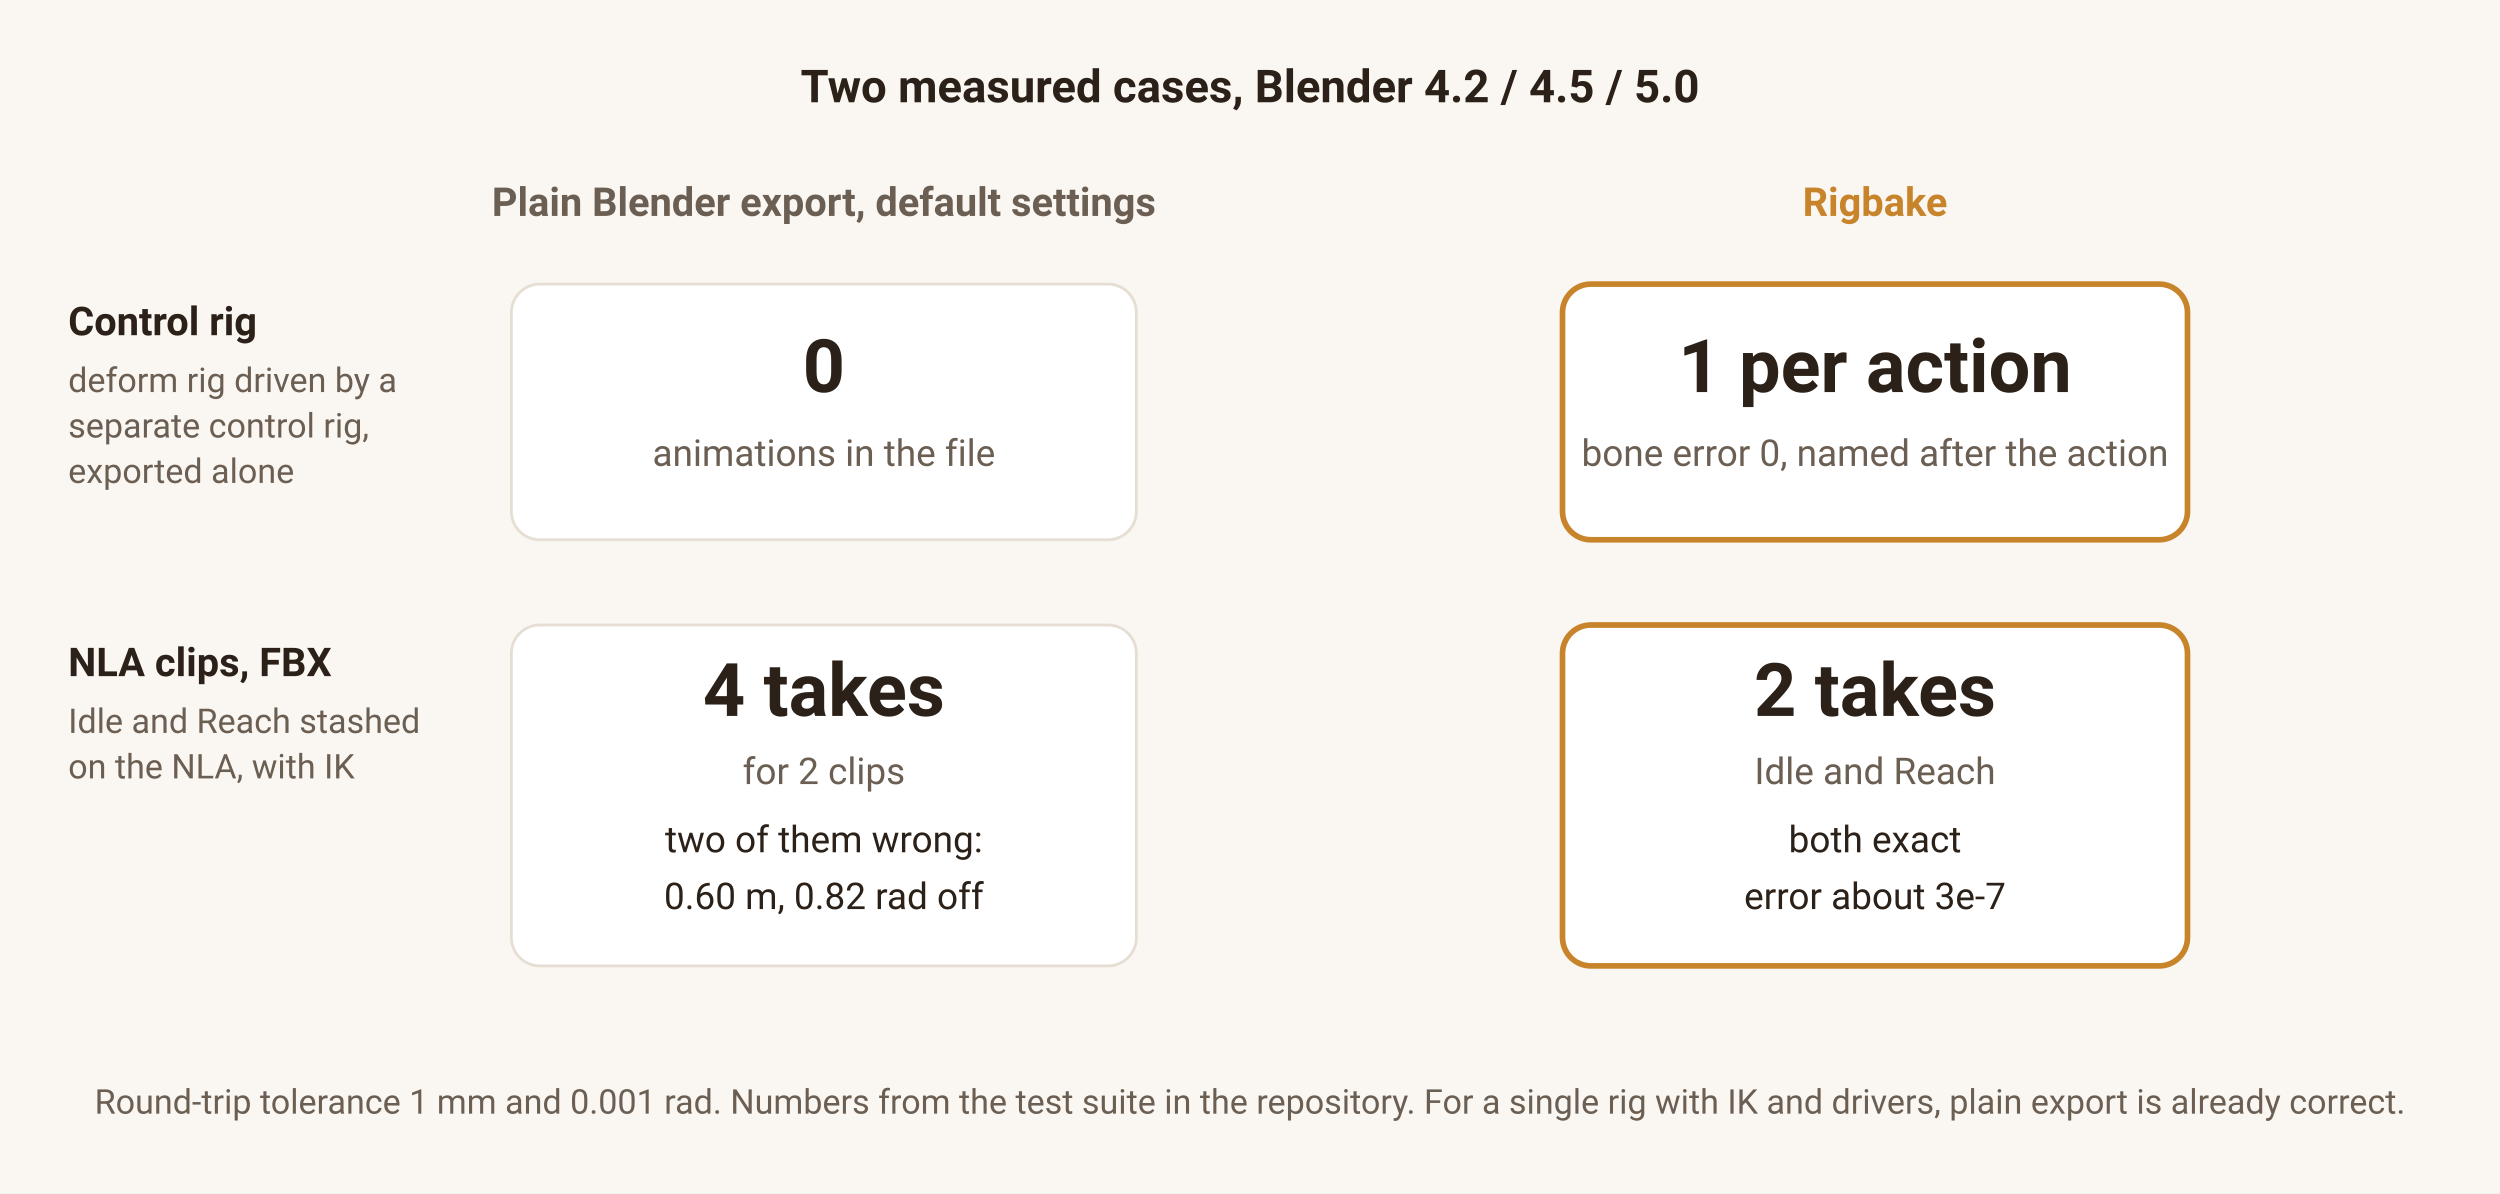
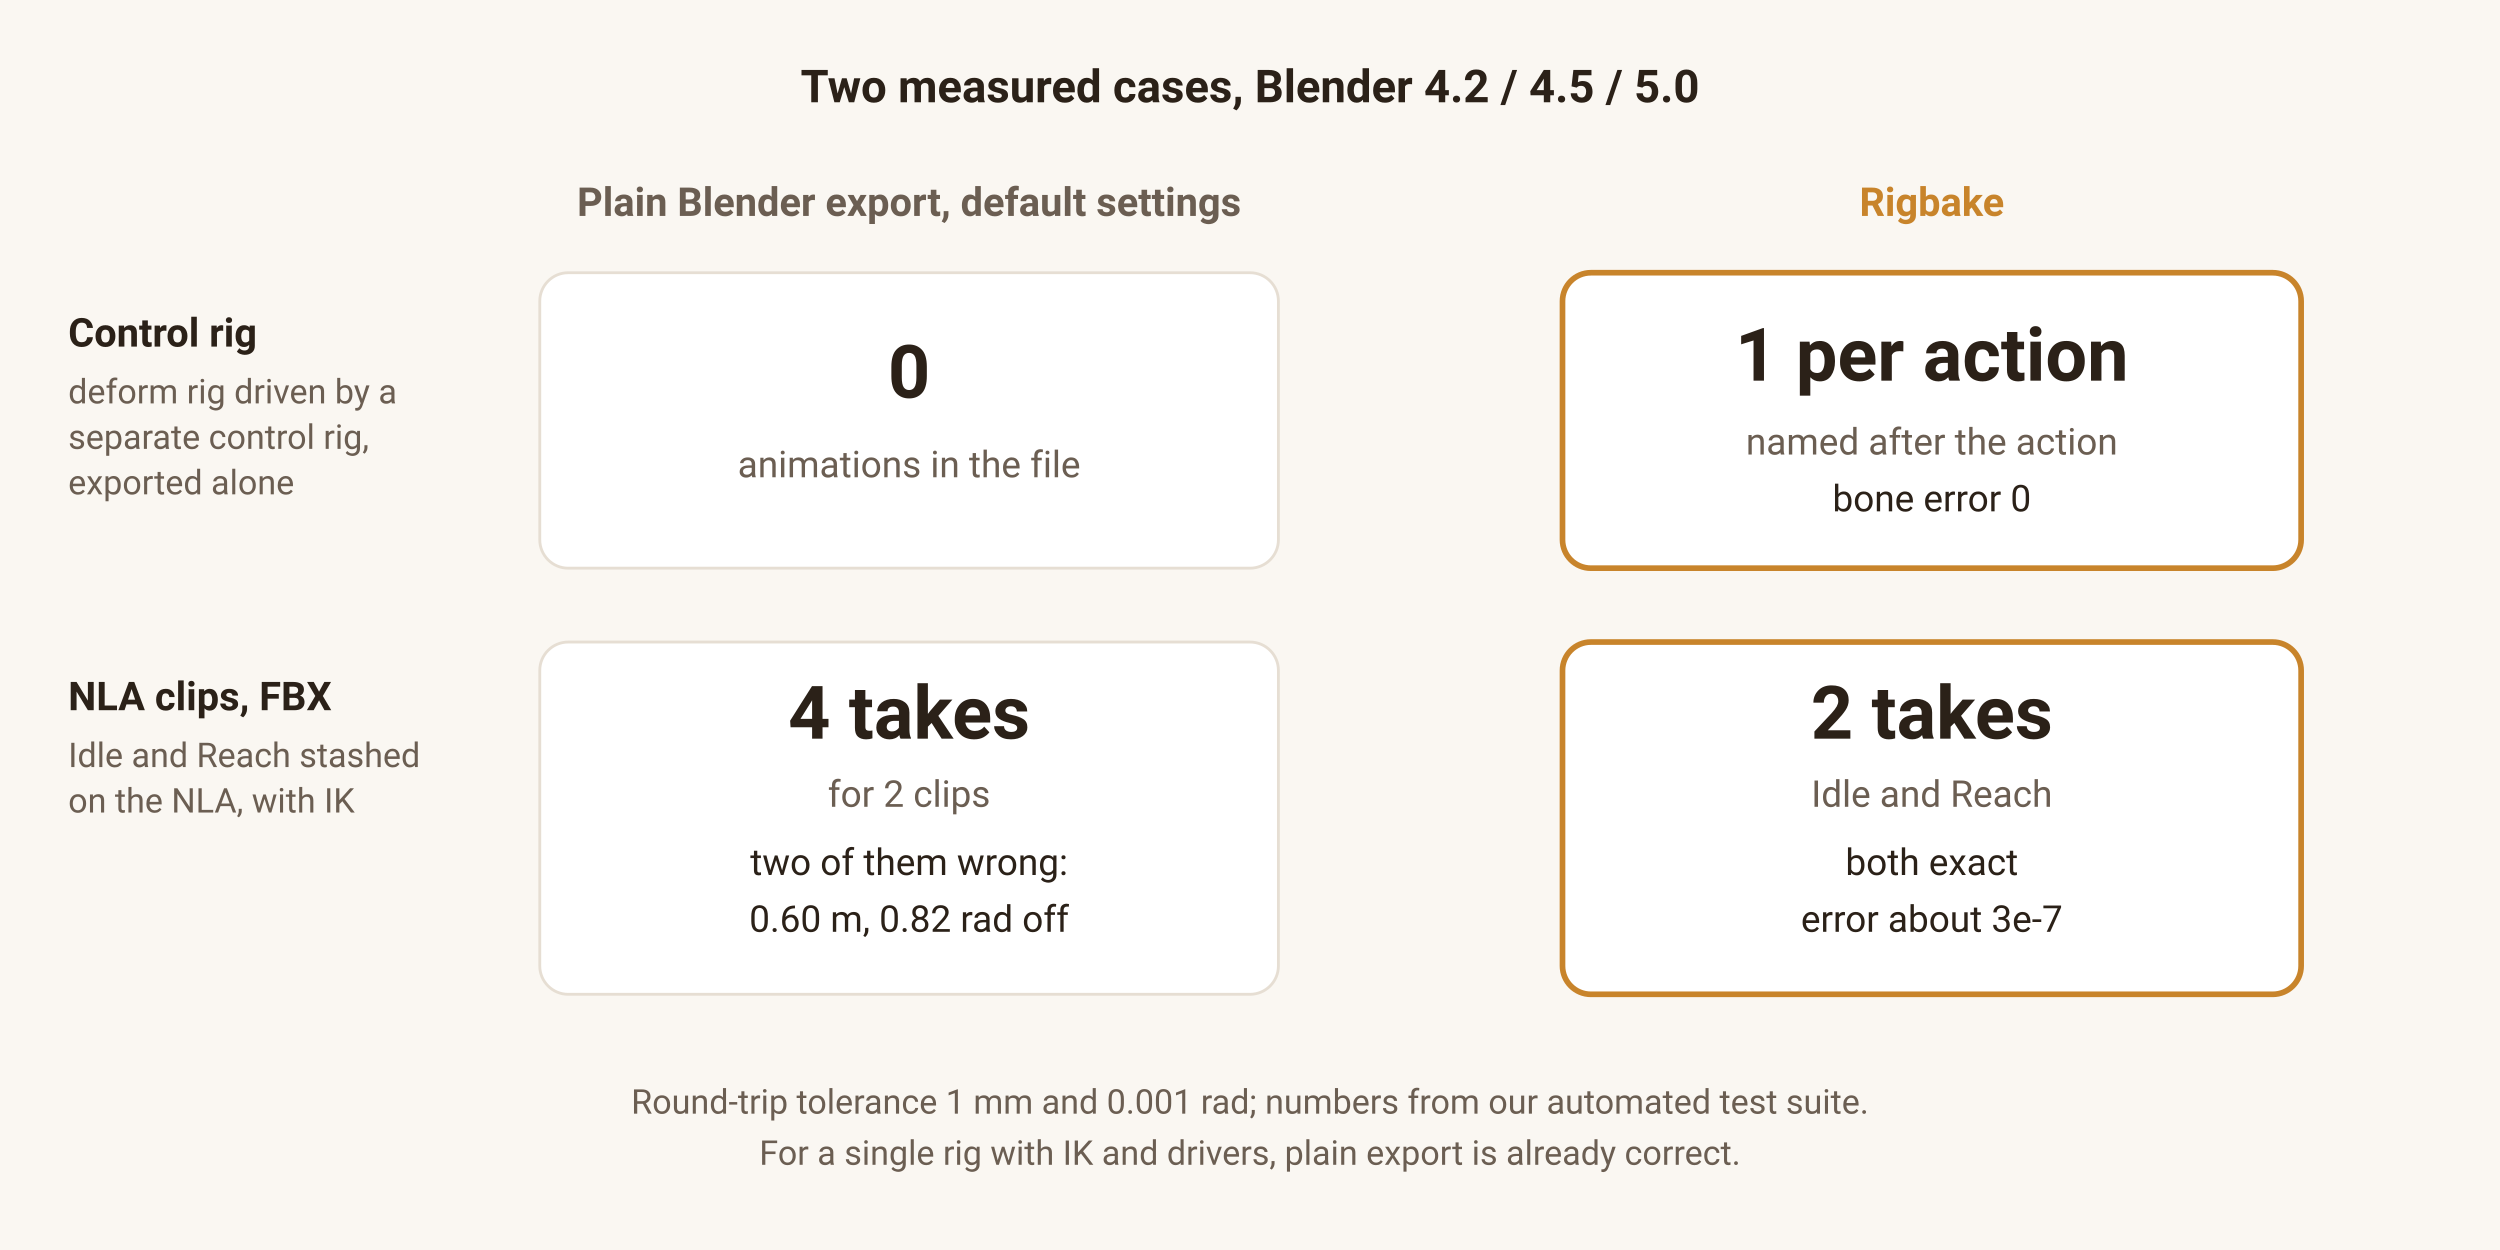
- <svg xmlns="http://www.w3.org/2000/svg" viewBox="0 0 880 420" width="880" height="420" font-family="system-ui, -apple-system, Segoe UI, Roboto, sans-serif">
-   <rect width="880" height="420" fill="#FAF7F2" />
+ <svg xmlns="http://www.w3.org/2000/svg" viewBox="0 0 880 440" width="880" height="440" font-family="system-ui, -apple-system, Segoe UI, Roboto, sans-serif">
+   <rect width="880" height="440" fill="#FAF7F2" />
  <text x="440" y="36" text-anchor="middle" font-size="16" font-weight="600" fill="#2B2118">Two measured cases, Blender 4.2 / 4.5 / 5.0</text>
-   <text x="290" y="76" text-anchor="middle" font-size="14" font-weight="600" fill="#6B5E52">Plain Blender export, default settings</text>
-   <text x="660" y="76" text-anchor="middle" font-size="14" font-weight="600" fill="#C8842B">Rigbake</text>
-   <text x="24" y="118" font-size="14" font-weight="600" fill="#2B2118">Control rig</text>
-   <text x="24" y="138" font-size="12" fill="#6B5E52">deform rig driven by a</text>
-   <text x="24" y="154" font-size="12" fill="#6B5E52">separate control rig,</text>
-   <text x="24" y="170" font-size="12" fill="#6B5E52">exported alone</text>
-   <rect x="180" y="100" width="220" height="90" rx="10" fill="#FFFFFF" stroke="#E6DED3" />
-   <text x="290" y="138" text-anchor="middle" font-size="26" font-weight="700" fill="#2B2118">0</text>
-   <text x="290" y="164" text-anchor="middle" font-size="13" fill="#6B5E52">animations in the file</text>
-   <rect x="550" y="100" width="220" height="90" rx="10" fill="#FFFFFF" stroke="#C8842B" stroke-width="2" />
-   <text x="660" y="138" text-anchor="middle" font-size="26" font-weight="700" fill="#2B2118">1 per action</text>
-   <text x="660" y="164" text-anchor="middle" font-size="13" fill="#6B5E52">bone error 0, named after the action</text>
-   <text x="24" y="238" font-size="14" font-weight="600" fill="#2B2118">NLA clips, FBX</text>
-   <text x="24" y="258" font-size="12" fill="#6B5E52">Idle and Reach stashed</text>
-   <text x="24" y="274" font-size="12" fill="#6B5E52">on the NLA, with IK</text>
-   <rect x="180" y="220" width="220" height="120" rx="10" fill="#FFFFFF" stroke="#E6DED3" />
-   <text x="290" y="252" text-anchor="middle" font-size="26" font-weight="700" fill="#2B2118">4 takes</text>
-   <text x="290" y="276" text-anchor="middle" font-size="13" fill="#6B5E52">for 2 clips</text>
-   <text x="290" y="300" text-anchor="middle" font-size="13" fill="#2B2118">two of them wrong:</text>
-   <text x="290" y="320" text-anchor="middle" font-size="13" fill="#2B2118">0.60 m, 0.82 rad off</text>
-   <rect x="550" y="220" width="220" height="120" rx="10" fill="#FFFFFF" stroke="#C8842B" stroke-width="2" />
-   <text x="660" y="252" text-anchor="middle" font-size="26" font-weight="700" fill="#2B2118">2 takes</text>
-   <text x="660" y="276" text-anchor="middle" font-size="13" fill="#6B5E52">Idle and Reach</text>
-   <text x="660" y="300" text-anchor="middle" font-size="13" fill="#2B2118">both exact</text>
-   <text x="660" y="320" text-anchor="middle" font-size="13" fill="#2B2118">error about 3e-7</text>
-   <text x="440" y="392" text-anchor="middle" font-size="12" fill="#6B5E52">Round-trip tolerance 1 mm and 0.001 rad. Numbers from the test suite in the repository. For a single rig with IK and drivers, plain export is already correct.</text>
+   <text x="320" y="76" text-anchor="middle" font-size="14" font-weight="600" fill="#6B5E52">Plain Blender export, default settings</text>
+   <text x="680" y="76" text-anchor="middle" font-size="14" font-weight="600" fill="#C8842B">Rigbake</text>
+   <text x="24" y="122" font-size="14" font-weight="600" fill="#2B2118">Control rig</text>
+   <text x="24" y="142" font-size="12" fill="#6B5E52">deform rig driven by a</text>
+   <text x="24" y="158" font-size="12" fill="#6B5E52">separate control rig,</text>
+   <text x="24" y="174" font-size="12" fill="#6B5E52">exported alone</text>
+   <rect x="190" y="96" width="260" height="104" rx="10" fill="#FFFFFF" stroke="#E6DED3" />
+   <text x="320" y="140" text-anchor="middle" font-size="26" font-weight="700" fill="#2B2118">0</text>
+   <text x="320" y="168" text-anchor="middle" font-size="13" fill="#6B5E52">animations in the file</text>
+   <rect x="550" y="96" width="260" height="104" rx="10" fill="#FFFFFF" stroke="#C8842B" stroke-width="2" />
+   <text x="680" y="134" text-anchor="middle" font-size="26" font-weight="700" fill="#2B2118">1 per action</text>
+   <text x="680" y="160" text-anchor="middle" font-size="13" fill="#6B5E52">named after the action</text>
+   <text x="680" y="180" text-anchor="middle" font-size="13" fill="#2B2118">bone error 0</text>
+   <text x="24" y="250" font-size="14" font-weight="600" fill="#2B2118">NLA clips, FBX</text>
+   <text x="24" y="270" font-size="12" fill="#6B5E52">Idle and Reach stashed</text>
+   <text x="24" y="286" font-size="12" fill="#6B5E52">on the NLA, with IK</text>
+   <rect x="190" y="226" width="260" height="124" rx="10" fill="#FFFFFF" stroke="#E6DED3" />
+   <text x="320" y="260" text-anchor="middle" font-size="26" font-weight="700" fill="#2B2118">4 takes</text>
+   <text x="320" y="284" text-anchor="middle" font-size="13" fill="#6B5E52">for 2 clips</text>
+   <text x="320" y="308" text-anchor="middle" font-size="13" fill="#2B2118">two of them wrong:</text>
+   <text x="320" y="328" text-anchor="middle" font-size="13" fill="#2B2118">0.60 m, 0.82 rad off</text>
+   <rect x="550" y="226" width="260" height="124" rx="10" fill="#FFFFFF" stroke="#C8842B" stroke-width="2" />
+   <text x="680" y="260" text-anchor="middle" font-size="26" font-weight="700" fill="#2B2118">2 takes</text>
+   <text x="680" y="284" text-anchor="middle" font-size="13" fill="#6B5E52">Idle and Reach</text>
+   <text x="680" y="308" text-anchor="middle" font-size="13" fill="#2B2118">both exact</text>
+   <text x="680" y="328" text-anchor="middle" font-size="13" fill="#2B2118">error about 3e-7</text>
+   <text x="440" y="392" text-anchor="middle" font-size="12" fill="#6B5E52">Round-trip tolerance 1 mm and 0.001 rad; numbers from our automated test suite.</text>
+   <text x="440" y="410" text-anchor="middle" font-size="12" fill="#6B5E52">For a single rig with IK and drivers, plain export is already correct.</text>
</svg>
